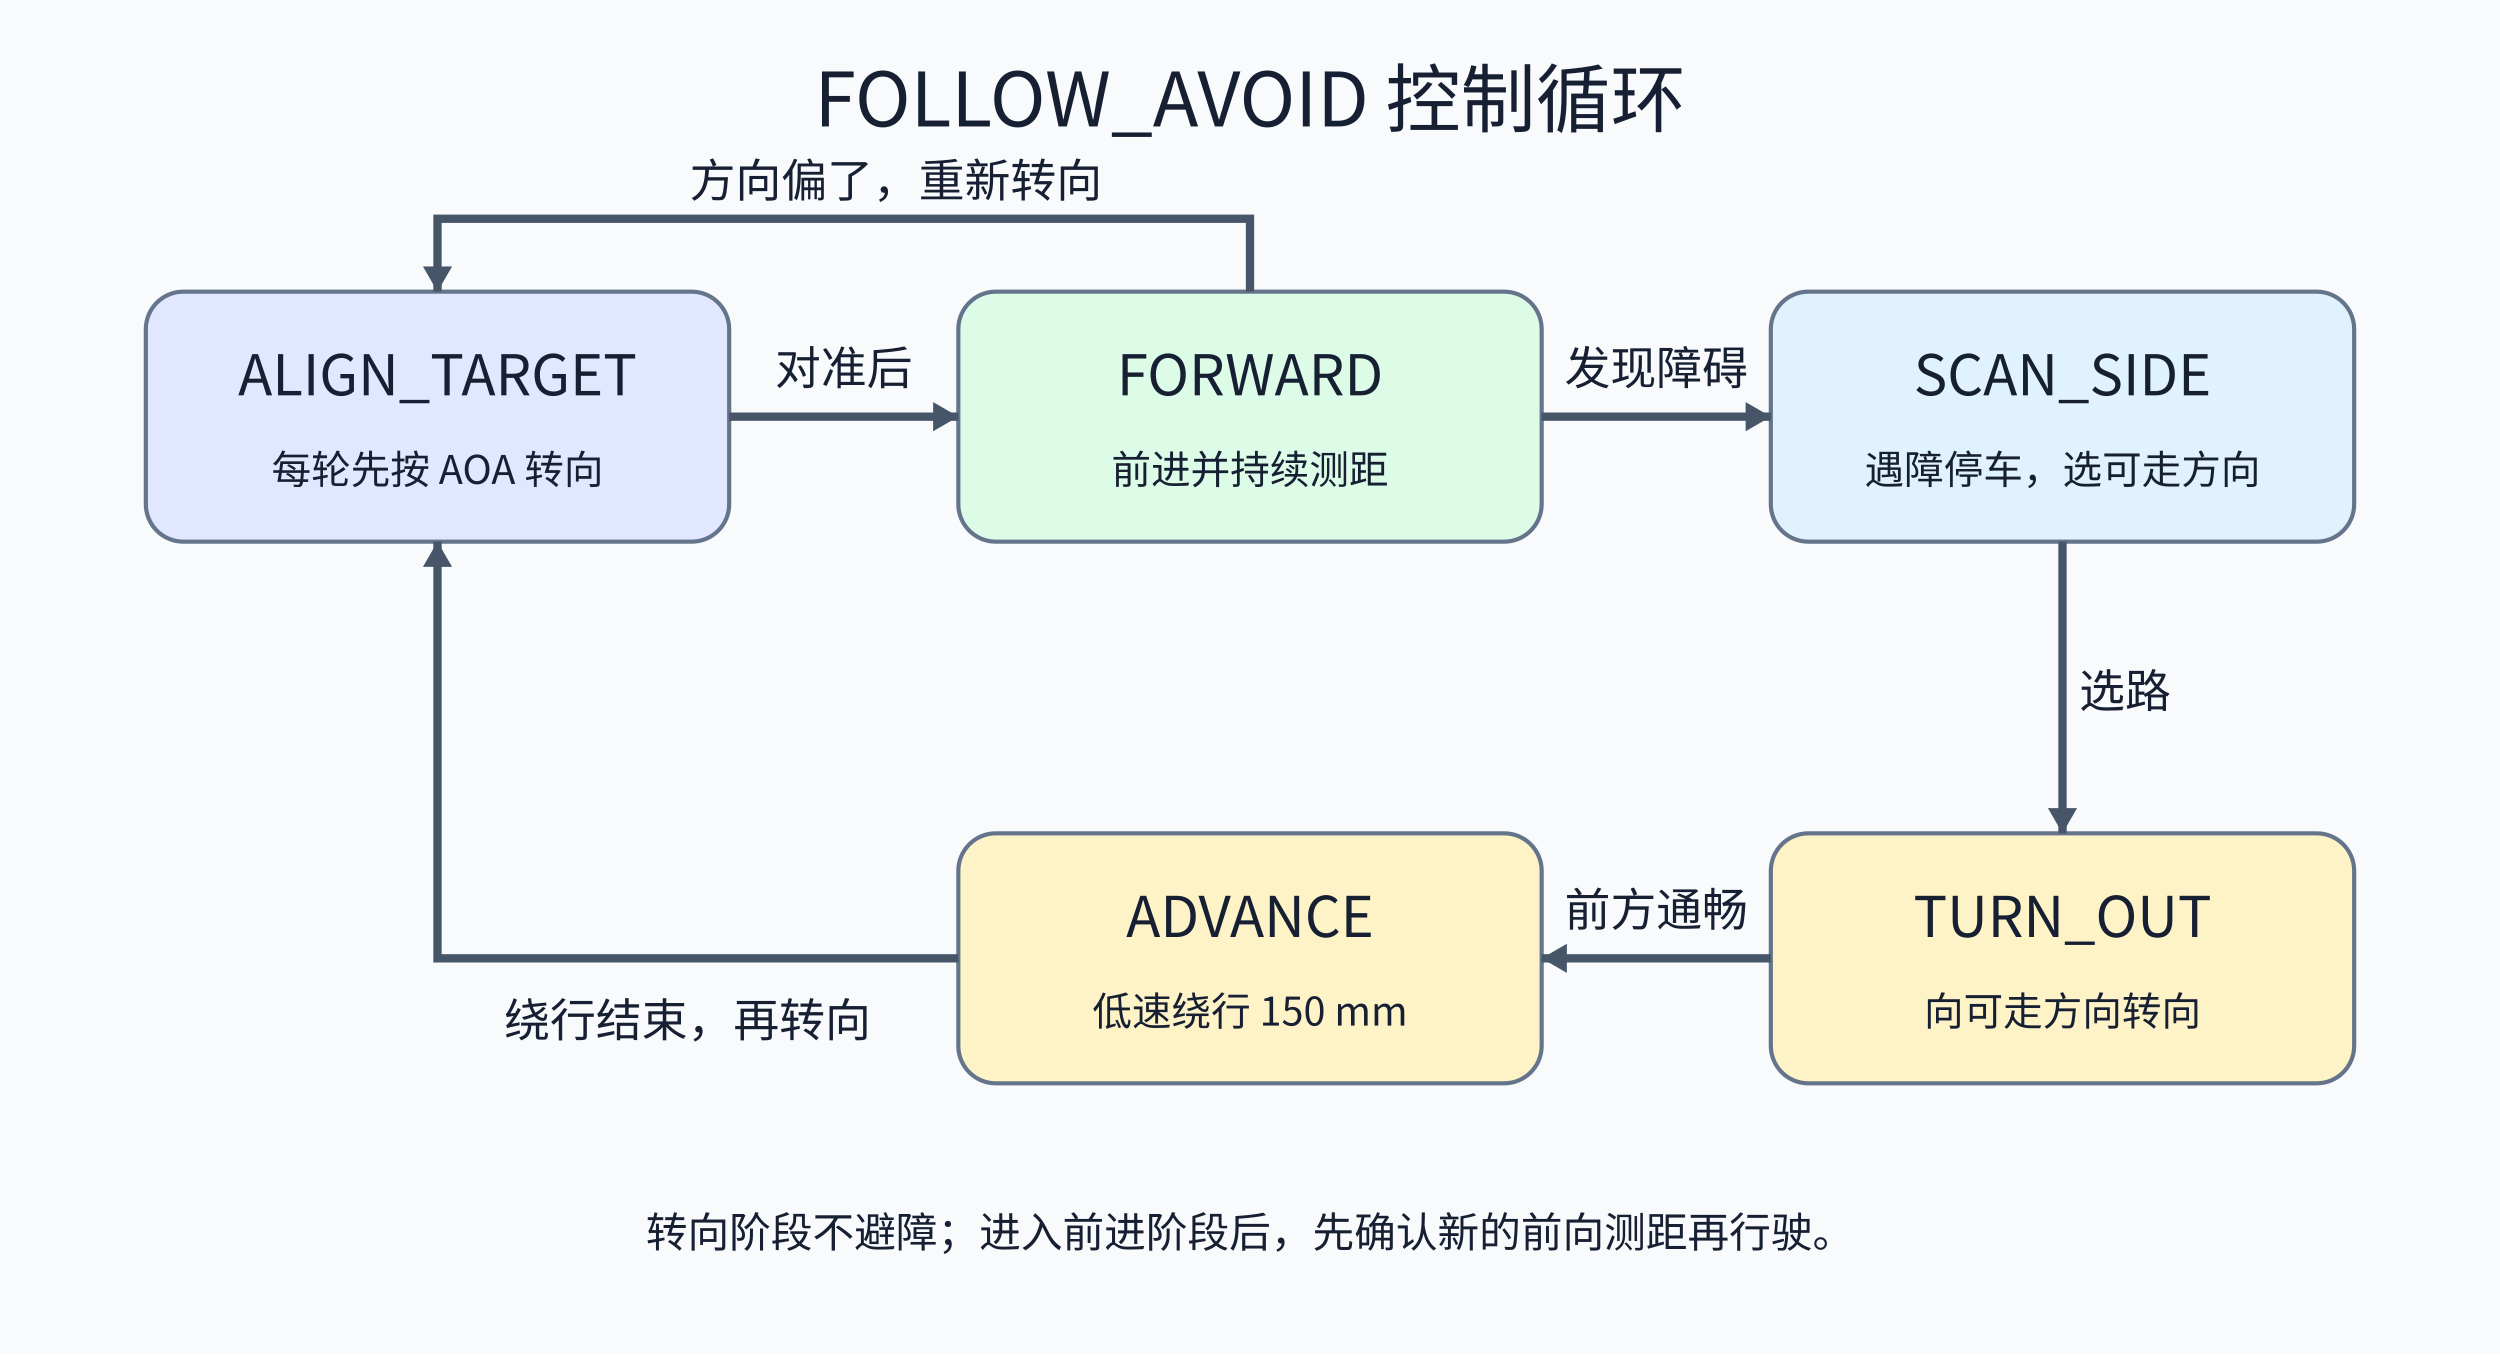
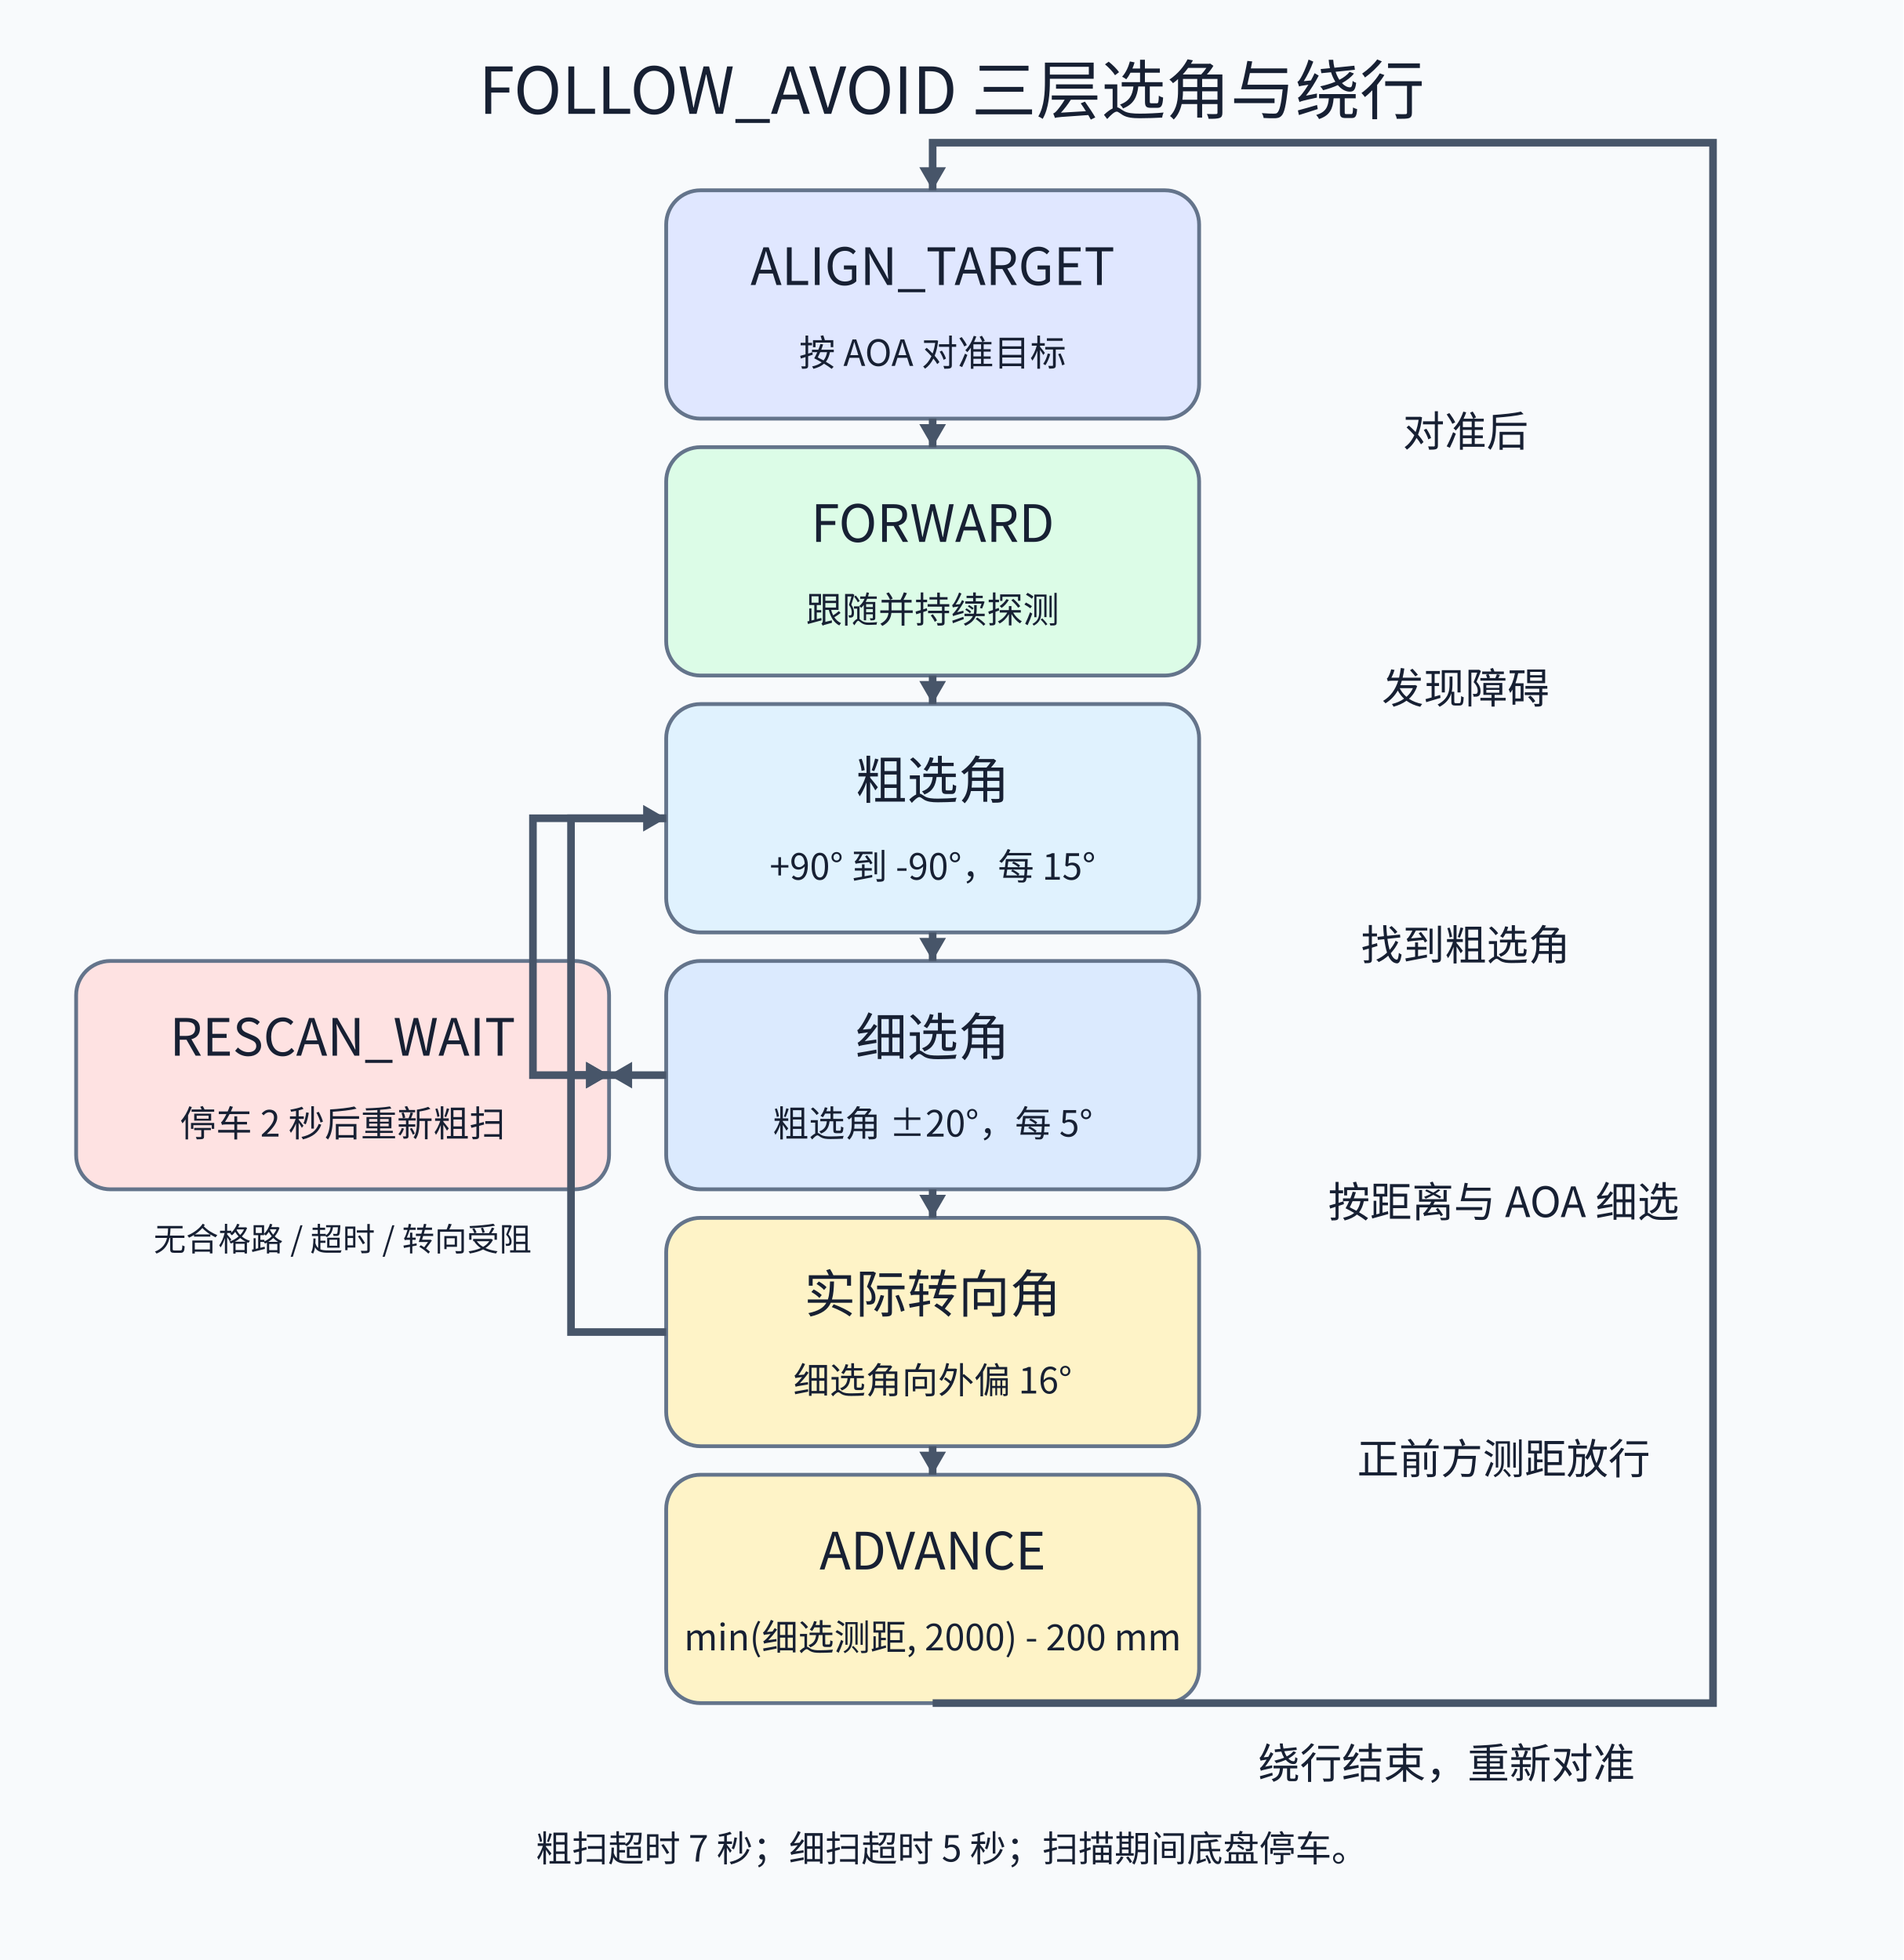
- <svg xmlns="http://www.w3.org/2000/svg" width="1200" height="650">
+ <svg xmlns="http://www.w3.org/2000/svg" width="1000" height="1030">
  <rect width="100%" height="100%" fill="#f8fafc" />
-   <text x="600" y="45" text-anchor="middle" dominant-baseline="central" font-family="Noto Sans CJK SC" font-size="36" fill="#172033">FOLLOW_AVOID 控制循环</text>
-   <rect x="70" y="140" width="280" height="120" rx="18" fill="#e0e7ff" stroke="#64748b" stroke-width="2" />
-   <text x="210" y="178" text-anchor="middle" dominant-baseline="central" font-family="Noto Sans CJK SC" font-size="27" fill="#172033">ALIGN_TARGET</text>
-   <text x="210" y="224" text-anchor="middle" dominant-baseline="central" font-family="Noto Sans CJK SC" font-size="19" fill="#172033">每轮先按 AOA 转向</text>
-   <rect x="460" y="140" width="280" height="120" rx="18" fill="#dcfce7" stroke="#64748b" stroke-width="2" />
-   <text x="600" y="178" text-anchor="middle" dominant-baseline="central" font-family="Noto Sans CJK SC" font-size="27" fill="#172033">FORWARD</text>
-   <text x="600" y="224" text-anchor="middle" dominant-baseline="central" font-family="Noto Sans CJK SC" font-size="19" fill="#172033">前进并持续测距</text>
-   <rect x="850" y="140" width="280" height="120" rx="18" fill="#e0f2fe" stroke="#64748b" stroke-width="2" />
-   <text x="990" y="178" text-anchor="middle" dominant-baseline="central" font-family="Noto Sans CJK SC" font-size="27" fill="#172033">SCAN_SIDE</text>
-   <text x="990" y="224" text-anchor="middle" dominant-baseline="central" font-family="Noto Sans CJK SC" font-size="19" fill="#172033">遇障停车，选可走方向</text>
-   <rect x="850" y="400" width="280" height="120" rx="18" fill="#fef3c7" stroke="#64748b" stroke-width="2" />
-   <text x="990" y="438" text-anchor="middle" dominant-baseline="central" font-family="Noto Sans CJK SC" font-size="27" fill="#172033">TURN_OUT</text>
-   <text x="990" y="484" text-anchor="middle" dominant-baseline="central" font-family="Noto Sans CJK SC" font-size="19" fill="#172033">向可走方向转向</text>
-   <rect x="460" y="400" width="280" height="120" rx="18" fill="#fef3c7" stroke="#64748b" stroke-width="2" />
-   <text x="600" y="438" text-anchor="middle" dominant-baseline="central" font-family="Noto Sans CJK SC" font-size="27" fill="#172033">ADVANCE</text>
-   <text x="600" y="484" text-anchor="middle" dominant-baseline="central" font-family="Noto Sans CJK SC" font-size="19" fill="#172033">低速绕行 150 mm</text>
-   <polyline points="350,200 460,200" fill="none" stroke="#475569" stroke-width="4" />
-   <polygon points="460.0,200.0 447.9,207.0 447.9,193.0" fill="#475569" />
-   <polyline points="740,200 850,200" fill="none" stroke="#475569" stroke-width="4" />
-   <polygon points="850.0,200.0 837.9,207.0 837.9,193.0" fill="#475569" />
-   <polyline points="990,260 990,400" fill="none" stroke="#475569" stroke-width="4" />
-   <polygon points="990.0,400.0 983.0,387.9 997.0,387.9" fill="#475569" />
-   <polyline points="850,460 740,460" fill="none" stroke="#475569" stroke-width="4" />
-   <polygon points="740.0,460.0 752.1,453.0 752.1,467.0" fill="#475569" />
-   <polyline points="460,460 210,460 210,260" fill="none" stroke="#475569" stroke-width="4" />
-   <polygon points="210.0,260.0 217.0,272.1 203.0,272.1" fill="#475569" />
-   <polyline points="600,140 600,105 210,105 210,140" fill="none" stroke="#475569" stroke-width="4" />
-   <polygon points="210.0,140.0 203.0,127.9 217.0,127.9" fill="#475569" />
-   <text x="405" y="175" text-anchor="middle" dominant-baseline="central" font-family="Noto Sans CJK SC" font-size="22" fill="#172033">对准后</text>
-   <text x="795" y="175" text-anchor="middle" dominant-baseline="central" font-family="Noto Sans CJK SC" font-size="22" fill="#172033">发现障碍</text>
-   <text x="1020" y="330" text-anchor="middle" dominant-baseline="central" font-family="Noto Sans CJK SC" font-size="22" fill="#172033">选路</text>
-   <text x="795" y="435" text-anchor="middle" dominant-baseline="central" font-family="Noto Sans CJK SC" font-size="22" fill="#172033">前方通畅</text>
-   <text x="330" y="488" text-anchor="middle" dominant-baseline="central" font-family="Noto Sans CJK SC" font-size="22" fill="#172033">绕行结束，再转向</text>
-   <text x="430" y="85" text-anchor="middle" dominant-baseline="central" font-family="Noto Sans CJK SC" font-size="22" fill="#172033">方向偏了，重新转向</text>
-   <text x="600" y="590" text-anchor="middle" dominant-baseline="central" font-family="Noto Sans CJK SC" font-size="20" fill="#172033">转向阶段不避障；进入前进阶段后，先确认新的前向测距再行驶。</text>
+   <text x="500" y="45" text-anchor="middle" dominant-baseline="central" font-family="Noto Sans CJK SC" font-size="34" fill="#172033">FOLLOW_AVOID 三层选角与绕行</text>
+   <rect x="350" y="100" width="280" height="120" rx="18" fill="#e0e7ff" stroke="#64748b" stroke-width="2" />
+   <text x="490" y="138" text-anchor="middle" dominant-baseline="central" font-family="Noto Sans CJK SC" font-size="27" fill="#172033">ALIGN_TARGET</text>
+   <text x="490" y="184" text-anchor="middle" dominant-baseline="central" font-family="Noto Sans CJK SC" font-size="19" fill="#172033">按 AOA 对准目标</text>
+   <rect x="350" y="235" width="280" height="120" rx="18" fill="#dcfce7" stroke="#64748b" stroke-width="2" />
+   <text x="490" y="273" text-anchor="middle" dominant-baseline="central" font-family="Noto Sans CJK SC" font-size="27" fill="#172033">FORWARD</text>
+   <text x="490" y="319" text-anchor="middle" dominant-baseline="central" font-family="Noto Sans CJK SC" font-size="19" fill="#172033">跟随并持续探测</text>
+   <rect x="350" y="370" width="280" height="120" rx="18" fill="#e0f2fe" stroke="#64748b" stroke-width="2" />
+   <text x="490" y="408" text-anchor="middle" dominant-baseline="central" font-family="Noto Sans CJK SC" font-size="27" fill="#172033">粗选角</text>
+   <text x="490" y="454" text-anchor="middle" dominant-baseline="central" font-family="Noto Sans CJK SC" font-size="19" fill="#172033">+90° 到 -90°，每 15°</text>
+   <rect x="350" y="505" width="280" height="120" rx="18" fill="#dbeafe" stroke="#64748b" stroke-width="2" />
+   <text x="490" y="543" text-anchor="middle" dominant-baseline="central" font-family="Noto Sans CJK SC" font-size="27" fill="#172033">细选角</text>
+   <text x="490" y="589" text-anchor="middle" dominant-baseline="central" font-family="Noto Sans CJK SC" font-size="19" fill="#172033">粗选角 ±20°，每 5°</text>
+   <rect x="350" y="640" width="280" height="120" rx="18" fill="#fef3c7" stroke="#64748b" stroke-width="2" />
+   <text x="490" y="678" text-anchor="middle" dominant-baseline="central" font-family="Noto Sans CJK SC" font-size="27" fill="#172033">实际转向角</text>
+   <text x="490" y="724" text-anchor="middle" dominant-baseline="central" font-family="Noto Sans CJK SC" font-size="19" fill="#172033">细选角向外偏 16°</text>
+   <rect x="350" y="775" width="280" height="120" rx="18" fill="#fef3c7" stroke="#64748b" stroke-width="2" />
+   <text x="490" y="813" text-anchor="middle" dominant-baseline="central" font-family="Noto Sans CJK SC" font-size="27" fill="#172033">ADVANCE</text>
+   <text x="490" y="859" text-anchor="middle" dominant-baseline="central" font-family="Noto Sans CJK SC" font-size="19" fill="#172033">min(细选测距, 2000) - 200 mm</text>
+   <rect x="40" y="505" width="280" height="120" rx="18" fill="#fee2e2" stroke="#64748b" stroke-width="2" />
+   <text x="180" y="543" text-anchor="middle" dominant-baseline="central" font-family="Noto Sans CJK SC" font-size="27" fill="#172033">RESCAN_WAIT</text>
+   <text x="180" y="589" text-anchor="middle" dominant-baseline="central" font-family="Noto Sans CJK SC" font-size="19" fill="#172033">停车 2 秒后重新粗扫</text>
+   <polyline points="490,220 490,235" fill="none" stroke="#475569" stroke-width="4" />
+   <polygon points="490.0,235.0 483.0,222.9 497.0,222.9" fill="#475569" />
+   <polyline points="490,355 490,370" fill="none" stroke="#475569" stroke-width="4" />
+   <polygon points="490.0,370.0 483.0,357.9 497.0,357.9" fill="#475569" />
+   <polyline points="490,490 490,505" fill="none" stroke="#475569" stroke-width="4" />
+   <polygon points="490.0,505.0 483.0,492.9 497.0,492.9" fill="#475569" />
+   <polyline points="490,625 490,640" fill="none" stroke="#475569" stroke-width="4" />
+   <polygon points="490.0,640.0 483.0,627.9 497.0,627.9" fill="#475569" />
+   <polyline points="490,760 490,775" fill="none" stroke="#475569" stroke-width="4" />
+   <polygon points="490.0,775.0 483.0,762.9 497.0,762.9" fill="#475569" />
+   <polyline points="490,895 900,895 900,75 490,75 490,100" fill="none" stroke="#475569" stroke-width="4" />
+   <polygon points="490.0,100.0 483.0,87.9 497.0,87.9" fill="#475569" />
+   <polyline points="350,430 300,430 300,565 320,565" fill="none" stroke="#475569" stroke-width="4" />
+   <polygon points="320.0,565.0 307.9,572.0 307.9,558.0" fill="#475569" />
+   <polyline points="350,565 320,565" fill="none" stroke="#475569" stroke-width="4" />
+   <polygon points="320.0,565.0 332.1,558.0 332.1,572.0" fill="#475569" />
+   <polyline points="350,700 300,700 300,565 320,565" fill="none" stroke="#475569" stroke-width="4" />
+   <polygon points="320.0,565.0 307.9,572.0 307.9,558.0" fill="#475569" />
+   <polyline points="320,565 280,565 280,430 350,430" fill="none" stroke="#475569" stroke-width="4" />
+   <polygon points="350.0,430.0 337.9,437.0 337.9,423.0" fill="#475569" />
+   <text x="770" y="225" text-anchor="middle" dominant-baseline="central" font-family="Noto Sans CJK SC" font-size="22" fill="#172033">对准后</text>
+   <text x="770" y="360" text-anchor="middle" dominant-baseline="central" font-family="Noto Sans CJK SC" font-size="22" fill="#172033">发现障碍</text>
+   <text x="770" y="495" text-anchor="middle" dominant-baseline="central" font-family="Noto Sans CJK SC" font-size="22" fill="#172033">找到粗选角</text>
+   <text x="790" y="630" text-anchor="middle" dominant-baseline="central" font-family="Noto Sans CJK SC" font-size="22" fill="#172033">按距离与 AOA 细选</text>
+   <text x="790" y="765" text-anchor="middle" dominant-baseline="central" font-family="Noto Sans CJK SC" font-size="22" fill="#172033">正前方测距放行</text>
+   <text x="760" y="925" text-anchor="middle" dominant-baseline="central" font-family="Noto Sans CJK SC" font-size="22" fill="#172033">绕行结束，重新对准</text>
+   <text x="180" y="650" text-anchor="middle" dominant-baseline="central" font-family="Noto Sans CJK SC" font-size="17" fill="#172033">无合格路 / 超时 / 转向受阻</text>
+   <text x="500" y="970" text-anchor="middle" dominant-baseline="central" font-family="Noto Sans CJK SC" font-size="19" fill="#172033">粗扫超时 7 秒；细扫超时 5 秒；扫描期间底盘停车。</text>
</svg>
